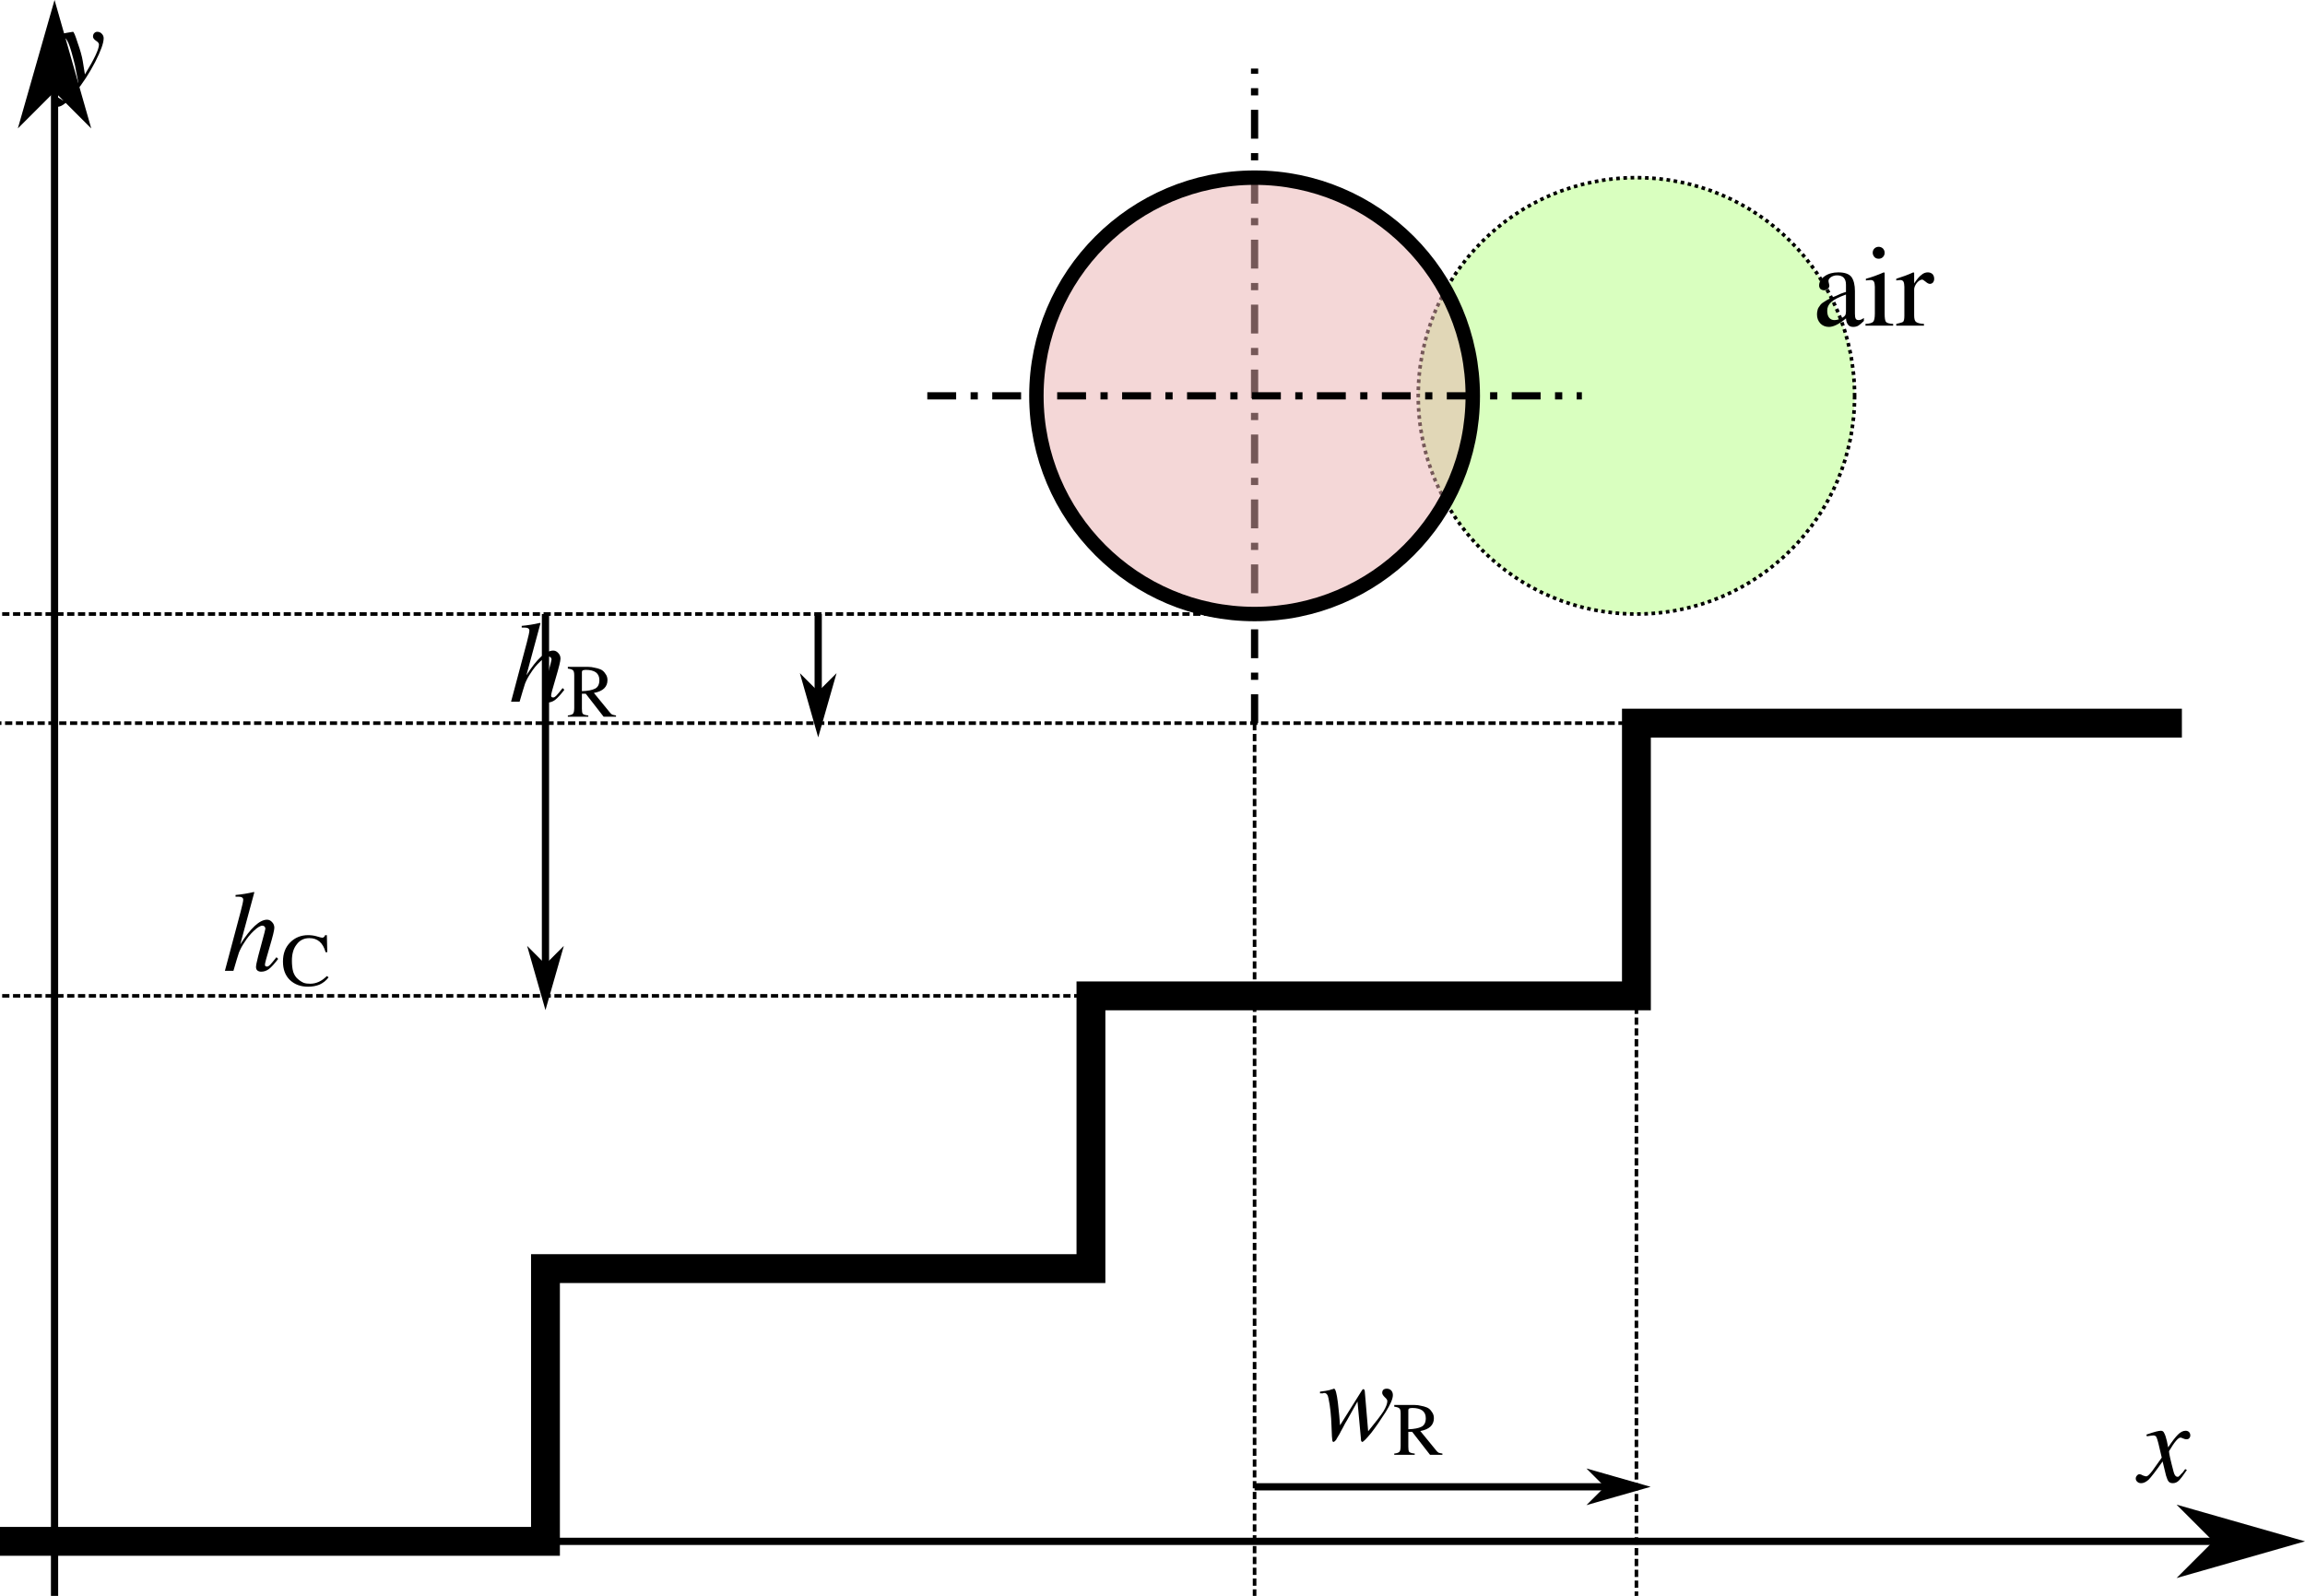
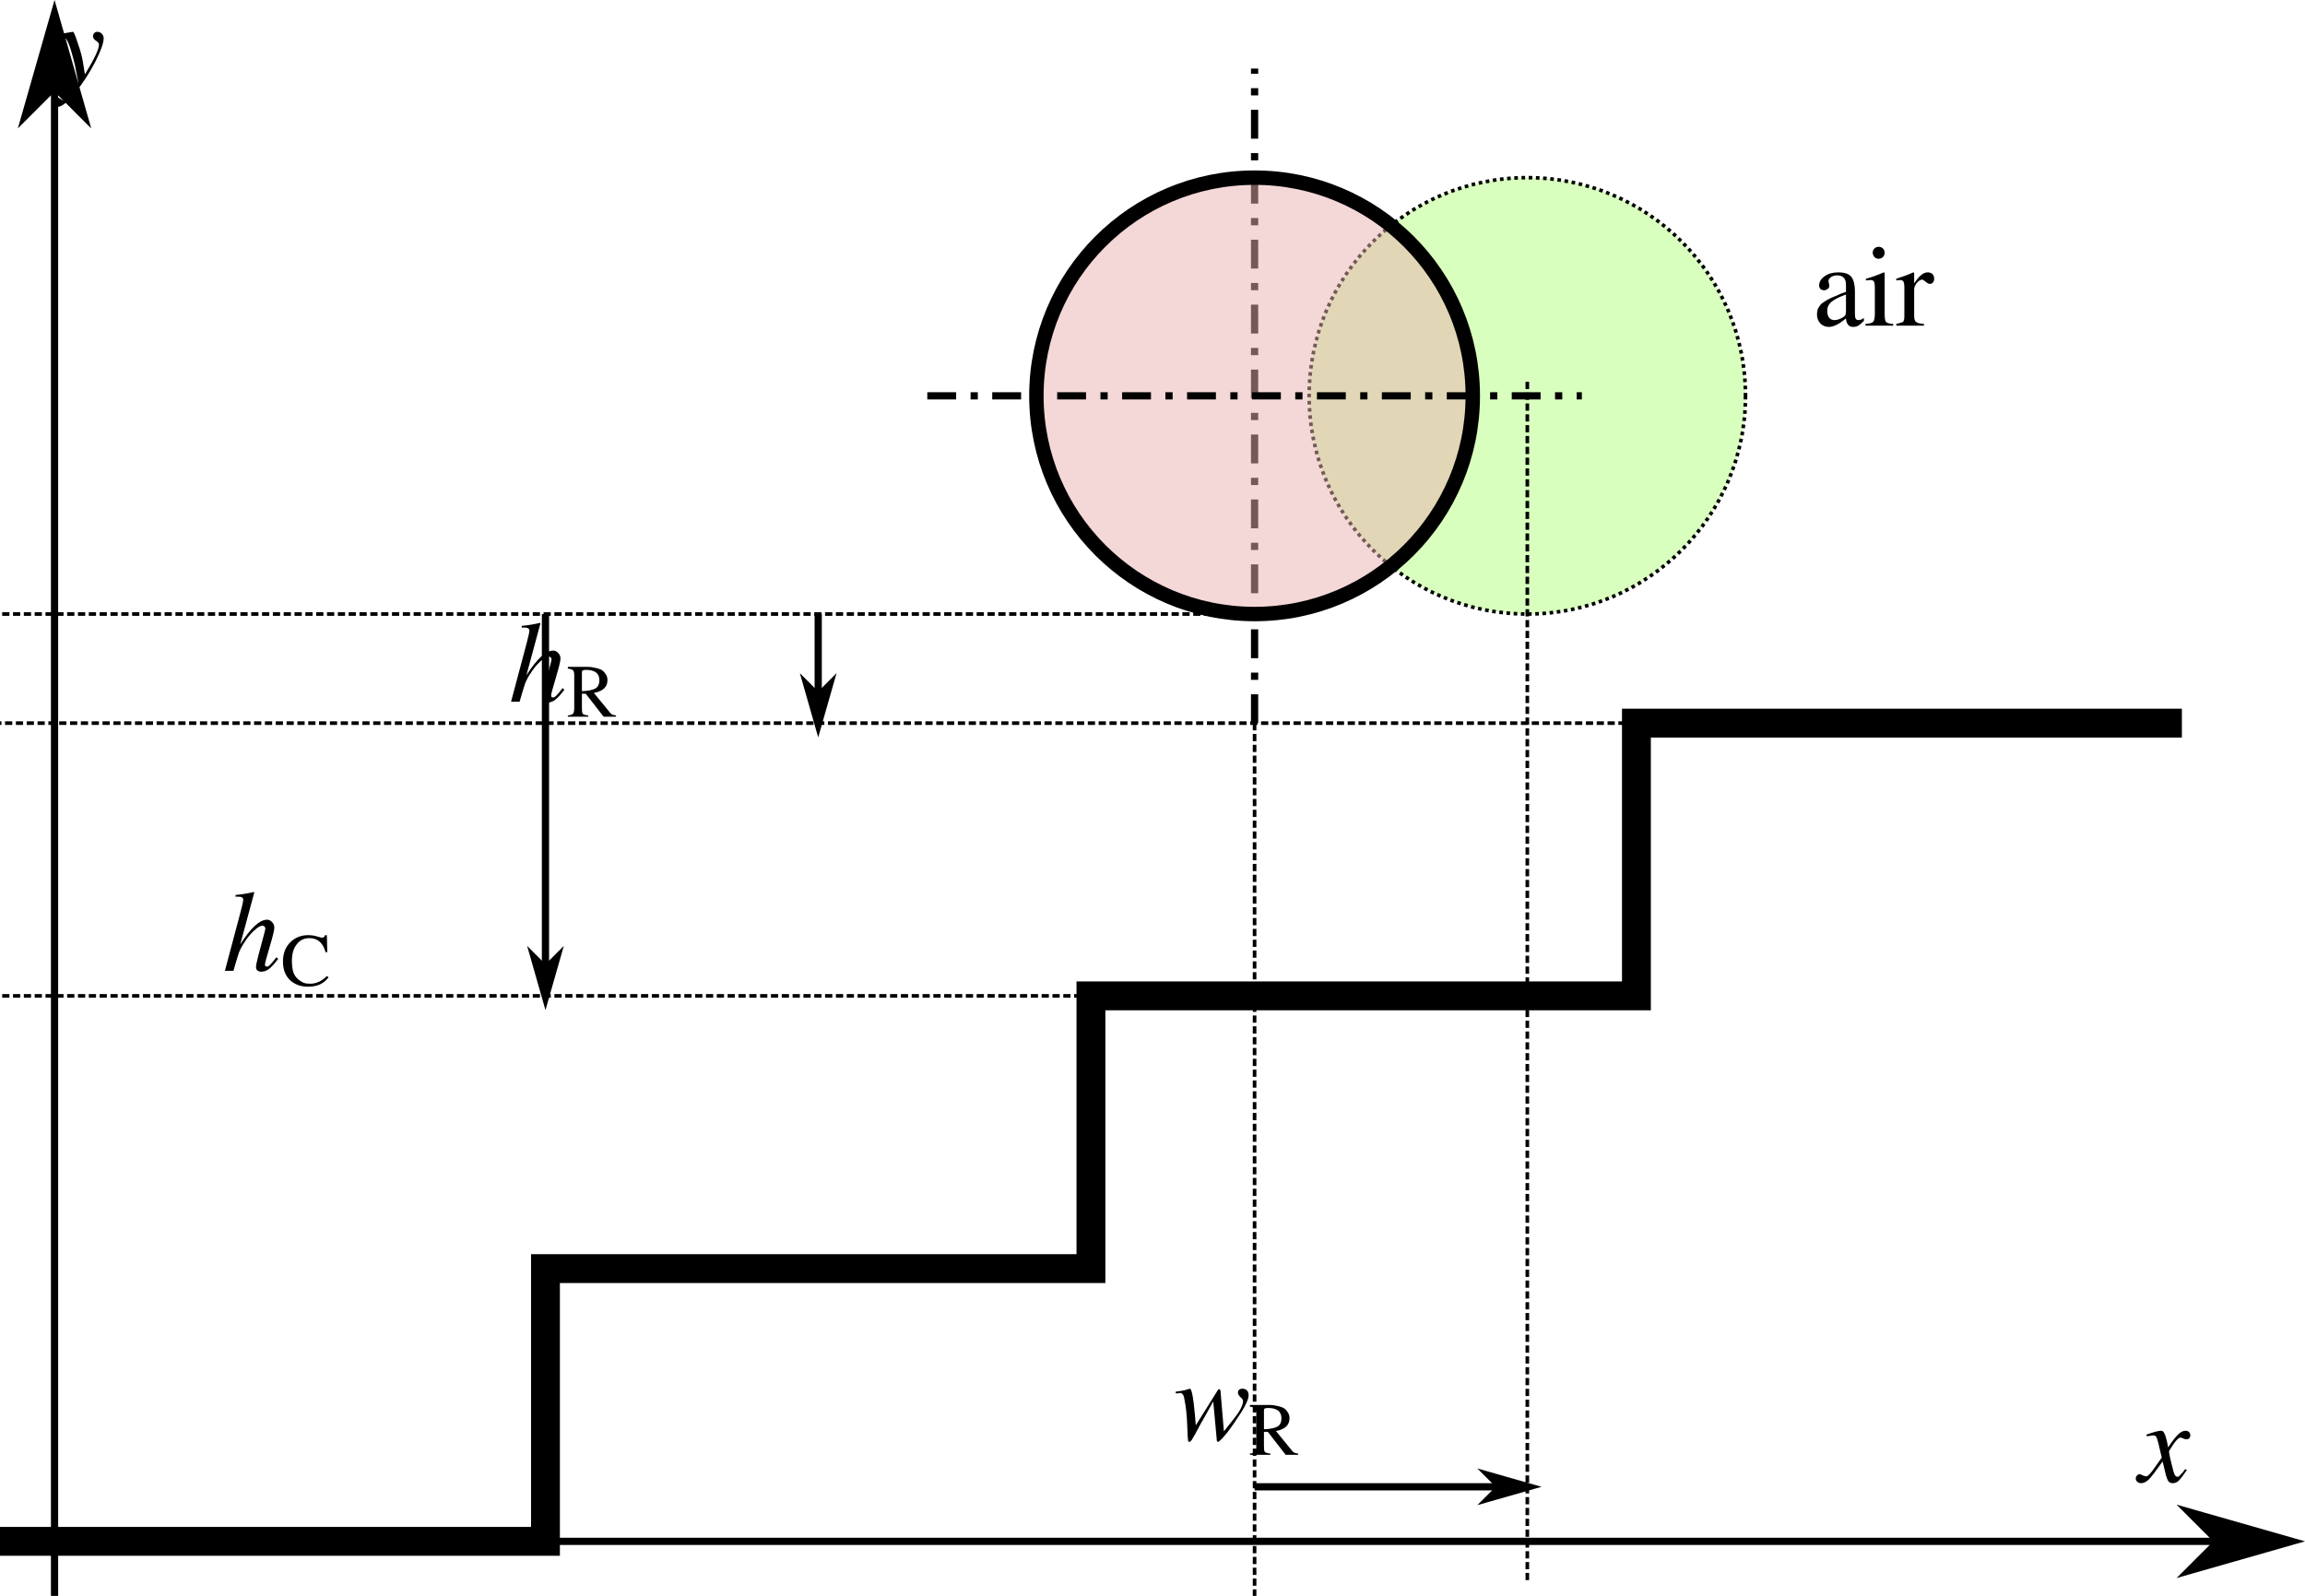
<svg xmlns="http://www.w3.org/2000/svg" width="84.514mm" height="58.514mm" viewBox="0 0 84.514 58.514" version="1.1" id="svg8">
  <defs id="defs2">
    <marker orient="auto" refY="0" refX="0" id="marker1142" style="overflow:visible">
      <path id="path1140" d="M 0,0 5,-5 -12.5,0 5,5 Z" style="fill:#000000;fill-opacity:1;fill-rule:evenodd;stroke:#000000;stroke-width:1pt;stroke-opacity:1" transform="matrix(-0.4,0,0,-0.4,-4,0)" />
    </marker>
    <marker orient="auto" refY="0" refX="0" id="marker6137" style="overflow:visible">
      <path id="path6135" d="M 0,0 5,-5 -12.5,0 5,5 Z" style="fill:#000000;fill-opacity:1;fill-rule:evenodd;stroke:#000000;stroke-width:1pt;stroke-opacity:1" transform="matrix(-0.4,0,0,-0.4,-4,0)" />
    </marker>
    <marker orient="auto" refY="0" refX="0" id="marker1123" style="overflow:visible">
      <path id="path1121" d="M 0,0 5,-5 -12.5,0 5,5 Z" style="fill:#000000;fill-opacity:1;fill-rule:evenodd;stroke:#000000;stroke-width:1pt;stroke-opacity:1" transform="matrix(-0.8,0,0,-0.8,-10,0)" />
    </marker>
    <marker style="overflow:visible" id="Arrow1Lend" refX="0" refY="0" orient="auto">
      <path transform="matrix(-0.8,0,0,-0.8,-10,0)" style="fill:#000000;fill-opacity:1;fill-rule:evenodd;stroke:#000000;stroke-width:1pt;stroke-opacity:1" d="M 0,0 5,-5 -12.5,0 5,5 Z" id="path834" />
    </marker>
    <marker style="overflow:visible" id="Arrow1Mend-3" refX="0" refY="0" orient="auto">
      <path transform="matrix(-0.4,0,0,-0.4,-4,0)" style="fill:#000000;fill-opacity:1;fill-rule:evenodd;stroke:#000000;stroke-width:1pt;stroke-opacity:1" d="M 0,0 5,-5 -12.5,0 5,5 Z" id="path4573-6" />
    </marker>
    <marker style="overflow:visible" id="Arrow1Mend-6" refX="0" refY="0" orient="auto">
      <path transform="matrix(-0.4,0,0,-0.4,-4,0)" style="fill:#000000;fill-opacity:1;fill-rule:evenodd;stroke:#000000;stroke-width:1pt;stroke-opacity:1" d="M 0,0 5,-5 -12.5,0 5,5 Z" id="path4573-2" />
    </marker>
    <marker style="overflow:visible" id="Arrow1Mend-6-1" refX="0" refY="0" orient="auto">
      <path transform="matrix(-0.4,0,0,-0.4,-4,0)" style="fill:#000000;fill-opacity:1;fill-rule:evenodd;stroke:#000000;stroke-width:1pt;stroke-opacity:1" d="M 0,0 5,-5 -12.5,0 5,5 Z" id="path4573-2-2" />
    </marker>
    <marker orient="auto" refY="0" refX="0" id="marker6137-6" style="overflow:visible">
      <path id="path6135-0" d="M 0,0 5,-5 -12.5,0 5,5 Z" style="fill:#000000;fill-opacity:1;fill-rule:evenodd;stroke:#000000;stroke-width:1pt;stroke-opacity:1" transform="matrix(-0.4,0,0,-0.4,-4,0)" />
    </marker>
  </defs>
  <g transform="translate(-20,-110.4864)" id="layer1">
-     <circle style="opacity:1;fill:#b3ff80;fill-opacity:0.502;stroke:#000000;stroke-width:0.132;stroke-miterlimit:4;stroke-dasharray:0.132, 0.132;stroke-dashoffset:0;stroke-opacity:1" id="circle905" cx="80" cy="125" r="8" />
+     <circle style="opacity:1;fill:#b3ff80;fill-opacity:0.502;stroke:#000000;stroke-width:0.132;stroke-miterlimit:4;stroke-dasharray:0.132, 0.132;stroke-dashoffset:0;stroke-opacity:1" id="circle905" cx="76" cy="125" r="8" />
    <path id="path825" d="m 66,137 0,-24" style="fill:none;stroke:#000000;stroke-width:0.265;stroke-linecap:butt;stroke-linejoin:miter;stroke-miterlimit:4;stroke-dasharray:1.058, 0.529, 0.265, 0.529;stroke-dashoffset:0;stroke-opacity:1" />
    <path id="path821" d="m 20,167 h 20 v -10 h 20 v -10 h 20 v -10 h 20" style="fill:none;stroke:#000000;stroke-width:1.058;stroke-linecap:butt;stroke-linejoin:miter;stroke-miterlimit:4;stroke-dasharray:none;stroke-opacity:1" />
    <circle r="8" cy="125" cx="66" id="path823" style="opacity:1;fill:#e9afaf;fill-opacity:0.502;stroke:#000000;stroke-width:0.529;stroke-miterlimit:4;stroke-dasharray:none;stroke-dashoffset:0;stroke-opacity:1" />
    <path style="fill:none;stroke:#000000;stroke-width:0.265;stroke-linecap:butt;stroke-linejoin:miter;stroke-miterlimit:4;stroke-dasharray:1.058, 0.529, 0.265, 0.529;stroke-dashoffset:0;stroke-opacity:1" d="m 54,125 24,0" id="path827" />
    <path id="path829" d="m 36,167 h 68" style="fill:none;stroke:#000000;stroke-width:0.265px;stroke-linecap:butt;stroke-linejoin:miter;stroke-opacity:1;marker-end:url(#Arrow1Lend)" />
    <path id="path1113" d="M 22,169 V 111" style="fill:none;stroke:#000000;stroke-width:0.265px;stroke-linecap:butt;stroke-linejoin:miter;stroke-opacity:1;marker-end:url(#marker1123)" />
    <path id="path1149" d="M 66,133 H 20" style="fill:none;stroke:#000000;stroke-width:0.132;stroke-linecap:butt;stroke-linejoin:miter;stroke-miterlimit:4;stroke-dasharray:0.265, 0.132;stroke-dashoffset:0;stroke-opacity:1" />
-     <path id="path1445" d="M 80,147 80,169" style="fill:none;stroke:#000000;stroke-width:0.132;stroke-linecap:butt;stroke-linejoin:miter;stroke-miterlimit:4;stroke-dasharray:0.265, 0.132;stroke-dashoffset:0;stroke-opacity:1" />
+     <path id="path1445" d="m 76,124.486 10e-7,44" style="fill:none;stroke:#000000;stroke-width:0.132;stroke-linecap:butt;stroke-linejoin:miter;stroke-miterlimit:4;stroke-dasharray:0.265, 0.132;stroke-dashoffset:0;stroke-opacity:1" />
    <text id="text1449" y="164.821" x="102" style="font-style:normal;font-variant:normal;font-weight:normal;font-stretch:normal;font-size:4.233px;line-height:1.25;font-family:FreeSerif;-inkscape-font-specification:FreeSerif;text-align:center;letter-spacing:0px;word-spacing:0px;text-anchor:middle;fill:#000000;fill-opacity:1;stroke:none;stroke-width:0.265" xml:space="preserve">
      <tspan style="font-style:italic;font-variant:normal;font-weight:normal;font-stretch:normal;font-family:FreeSerif;-inkscape-font-specification:'FreeSerif Italic';stroke-width:0.265" y="164.821" x="102" id="tspan1447">x</tspan>
    </text>
    <text id="text1627" y="113.529" x="25.471" style="font-style:normal;font-variant:normal;font-weight:normal;font-stretch:normal;font-size:4.233px;line-height:1.25;font-family:FreeSerif;-inkscape-font-specification:FreeSerif;text-align:center;letter-spacing:0px;word-spacing:0px;text-anchor:middle;fill:#000000;fill-opacity:1;stroke:none;stroke-width:0.265" xml:space="preserve">
      <tspan style="font-style:italic;font-variant:normal;font-weight:normal;font-stretch:normal;font-family:FreeSerif;-inkscape-font-specification:'FreeSerif Italic';stroke-width:0.265" y="113.529" x="25.471" id="tspan1625">y</tspan>
    </text>
-     <text xml:space="preserve" style="font-style:normal;font-variant:normal;font-weight:normal;font-stretch:normal;font-size:4.233px;line-height:1.25;font-family:FreeSerif;-inkscape-font-specification:FreeSerif;text-align:center;letter-spacing:0px;word-spacing:0px;text-anchor:middle;fill:#000000;fill-opacity:1;stroke:none;stroke-width:0.265" x="76.896" y="163.276" id="text1686">
-       <tspan id="tspan1684" x="76.896" y="163.276" style="font-style:italic;font-variant:normal;font-weight:normal;font-stretch:normal;font-family:FreeSerif;-inkscape-font-specification:'FreeSerif Italic';stroke-width:0.265">w<tspan style="font-style:normal;font-variant:normal;font-weight:normal;font-stretch:normal;font-size:2.752px;font-family:FreeSerif;-inkscape-font-specification:FreeSerif;baseline-shift:sub;stroke-width:0.265" id="tspan1682">R</tspan>
+     <text xml:space="preserve" style="font-style:normal;font-variant:normal;font-weight:normal;font-stretch:normal;font-size:4.233px;line-height:1.25;font-family:FreeSerif;-inkscape-font-specification:FreeSerif;text-align:center;letter-spacing:0px;word-spacing:0px;text-anchor:middle;fill:#000000;fill-opacity:1;stroke:none;stroke-width:0.265" x="71.605" y="163.276" id="text1686">
+       <tspan id="tspan1684" x="71.605" y="163.276" style="font-style:italic;font-variant:normal;font-weight:normal;font-stretch:normal;font-family:FreeSerif;-inkscape-font-specification:'FreeSerif Italic';stroke-width:0.265">w<tspan style="font-style:normal;font-variant:normal;font-weight:normal;font-stretch:normal;font-size:2.752px;font-family:FreeSerif;-inkscape-font-specification:FreeSerif;baseline-shift:sub;stroke-width:0.265" id="tspan1682">R</tspan>
      </tspan>
    </text>
    <path id="path5248" d="M 80,137 H 20" style="fill:none;stroke:#000000;stroke-width:0.132;stroke-linecap:butt;stroke-linejoin:miter;stroke-miterlimit:4;stroke-dasharray:0.265, 0.132;stroke-dashoffset:0;stroke-opacity:1" />
    <path id="path3745-9" d="m 50,133 0,4" style="fill:none;stroke:#000000;stroke-width:0.265;stroke-linecap:butt;stroke-linejoin:miter;stroke-miterlimit:4;stroke-dasharray:none;stroke-opacity:1;marker-end:url(#Arrow1Mend-6)" />
    <text xml:space="preserve" style="font-style:normal;font-variant:normal;font-weight:normal;font-stretch:normal;font-size:4.233px;line-height:1.25;font-family:FreeSerif;-inkscape-font-specification:FreeSerif;text-align:center;letter-spacing:0px;word-spacing:0px;text-anchor:middle;fill:#000000;fill-opacity:1;stroke:none;stroke-width:0.265" x="46.986" y="136.216" id="text1653-7-0">
      <tspan id="tspan1651-5-9" x="46.986" y="136.216" style="font-style:italic;font-variant:normal;font-weight:normal;font-stretch:normal;font-family:FreeSerif;-inkscape-font-specification:'FreeSerif Italic';stroke-width:0.265">h<tspan style="font-style:normal;font-variant:normal;font-weight:normal;font-stretch:normal;font-size:2.752px;font-family:FreeSerif;-inkscape-font-specification:FreeSerif;baseline-shift:sub;stroke-width:0.265" id="tspan1649-3-3">R</tspan>
      </tspan>
    </text>
    <path style="fill:none;stroke:#000000;stroke-width:0.132;stroke-linecap:butt;stroke-linejoin:miter;stroke-miterlimit:4;stroke-dasharray:0.265, 0.132;stroke-dashoffset:0;stroke-opacity:1" d="m 66,137 -10e-7,32" id="path6119" />
-     <path id="path6127-6" d="m 66,165 14,0" style="fill:none;stroke:#000000;stroke-width:0.265px;stroke-linecap:butt;stroke-linejoin:miter;stroke-opacity:1;marker-end:url(#marker6137-6)" />
+     <path id="path6127-6" d="m 66,165 h 10" style="fill:none;stroke:#000000;stroke-width:0.265px;stroke-linecap:butt;stroke-linejoin:miter;stroke-opacity:1;marker-end:url(#marker6137-6)" />
    <text id="text6484" y="117" x="70" style="font-style:normal;font-variant:normal;font-weight:normal;font-stretch:normal;font-size:4.233px;line-height:1.25;font-family:FreeSerif;-inkscape-font-specification:FreeSerif;letter-spacing:0px;word-spacing:0px;fill:#000000;fill-opacity:1;stroke:none;stroke-width:0.265" xml:space="preserve" />
    <path style="fill:none;stroke:#000000;stroke-width:0.132;stroke-linecap:butt;stroke-linejoin:miter;stroke-miterlimit:4;stroke-dasharray:0.265, 0.132;stroke-dashoffset:0;stroke-opacity:1" d="M 66,147 H 20" id="path896" />
    <path style="fill:none;stroke:#000000;stroke-width:0.265;stroke-linecap:butt;stroke-linejoin:miter;stroke-miterlimit:4;stroke-dasharray:none;stroke-opacity:1;marker-end:url(#marker1142)" d="m 40,133 -2e-6,14" id="path1138" />
    <text xml:space="preserve" style="font-style:normal;font-variant:normal;font-weight:normal;font-stretch:normal;font-size:4.233px;line-height:1.25;font-family:FreeSerif;-inkscape-font-specification:FreeSerif;text-align:center;letter-spacing:0px;word-spacing:0px;text-anchor:middle;fill:#000000;fill-opacity:1;stroke:none;stroke-width:0.265" x="36.497" y="146.082" id="text1653-7-0-5">
      <tspan id="tspan1651-5-9-3" x="36.497" y="146.082" style="font-style:italic;font-variant:normal;font-weight:normal;font-stretch:normal;font-family:FreeSerif;-inkscape-font-specification:'FreeSerif Italic';stroke-width:0.265">h<tspan style="font-style:normal;font-variant:normal;font-weight:normal;font-stretch:normal;font-size:2.752px;font-family:FreeSerif;-inkscape-font-specification:FreeSerif;baseline-shift:sub;stroke-width:0.265" id="tspan1649-3-3-5">C</tspan>
      </tspan>
    </text>
    <text id="text1653-7-0-3" y="122.425" x="91.374" style="font-style:normal;font-variant:normal;font-weight:normal;font-stretch:normal;font-size:4.233px;line-height:1.25;font-family:FreeSerif;-inkscape-font-specification:FreeSerif;text-align:center;letter-spacing:0px;word-spacing:0px;text-anchor:middle;fill:#000000;fill-opacity:1;stroke:none;stroke-width:0.265" xml:space="preserve">
      <tspan style="font-style:normal;font-variant:normal;font-weight:normal;font-stretch:normal;font-family:FreeSerif;-inkscape-font-specification:'FreeSerif Italic';stroke-width:0.265" y="122.425" x="91.374" id="tspan1651-5-9-6">air</tspan>
    </text>
  </g>
</svg>
